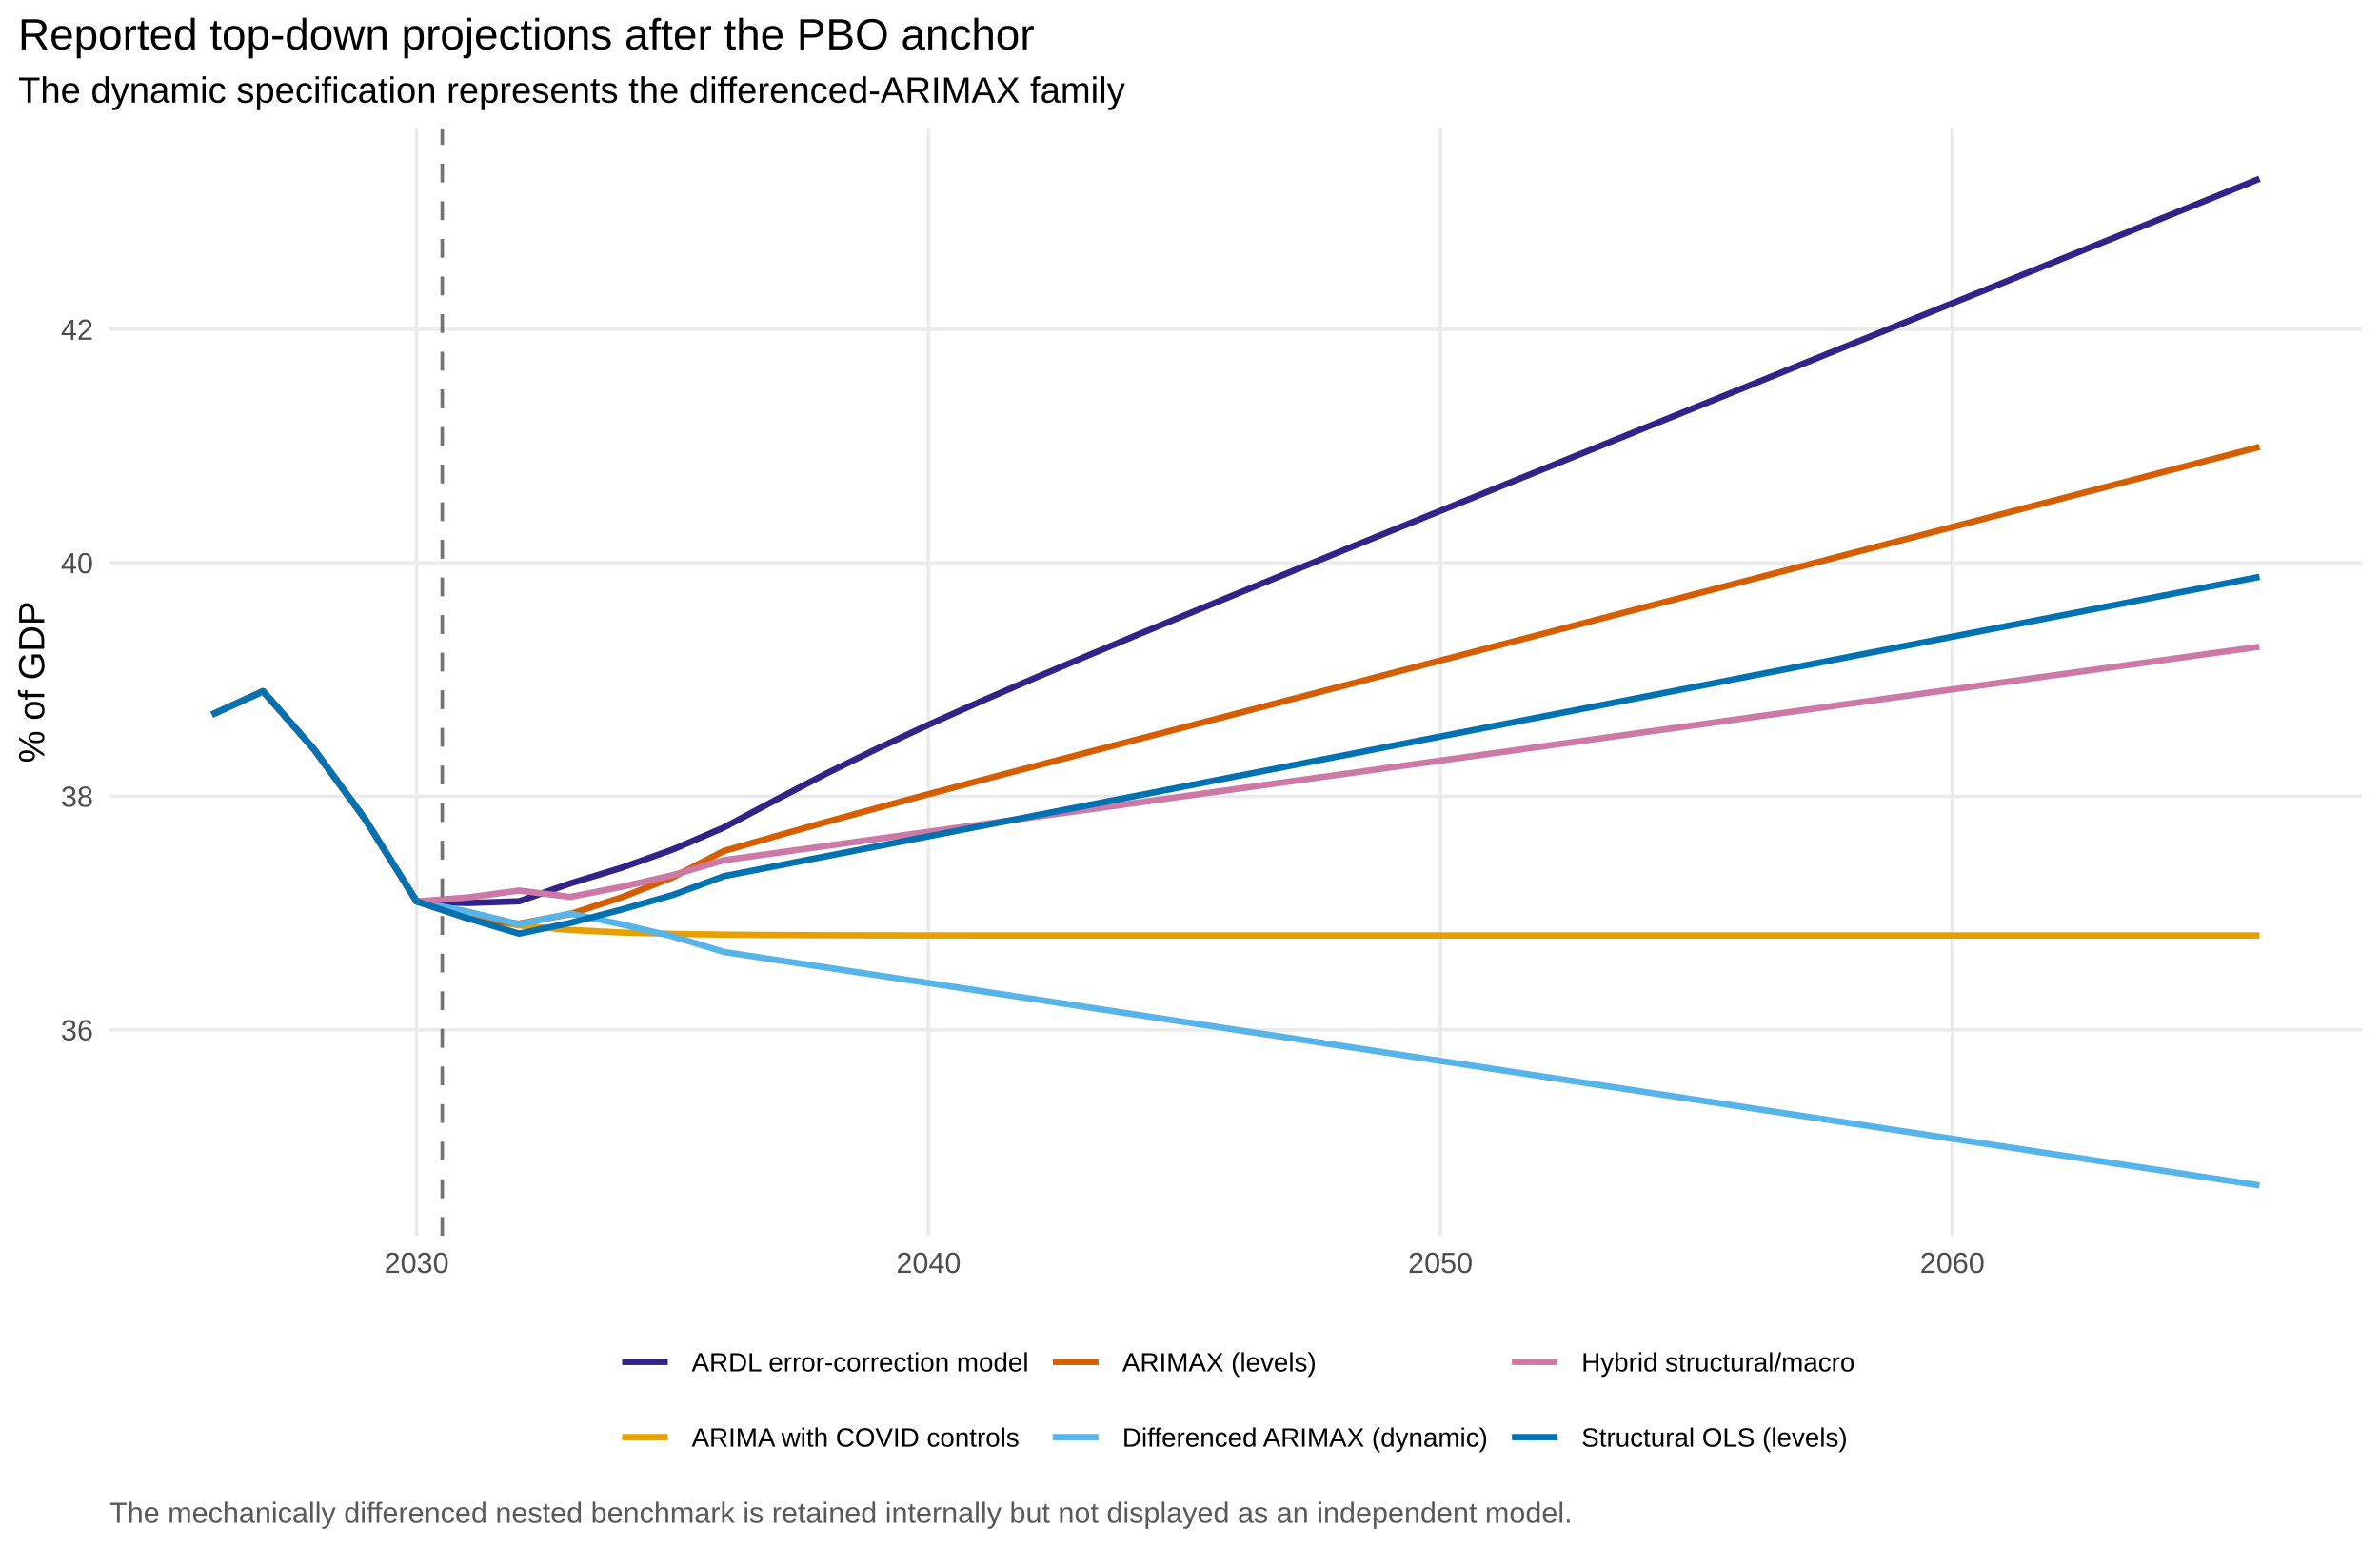
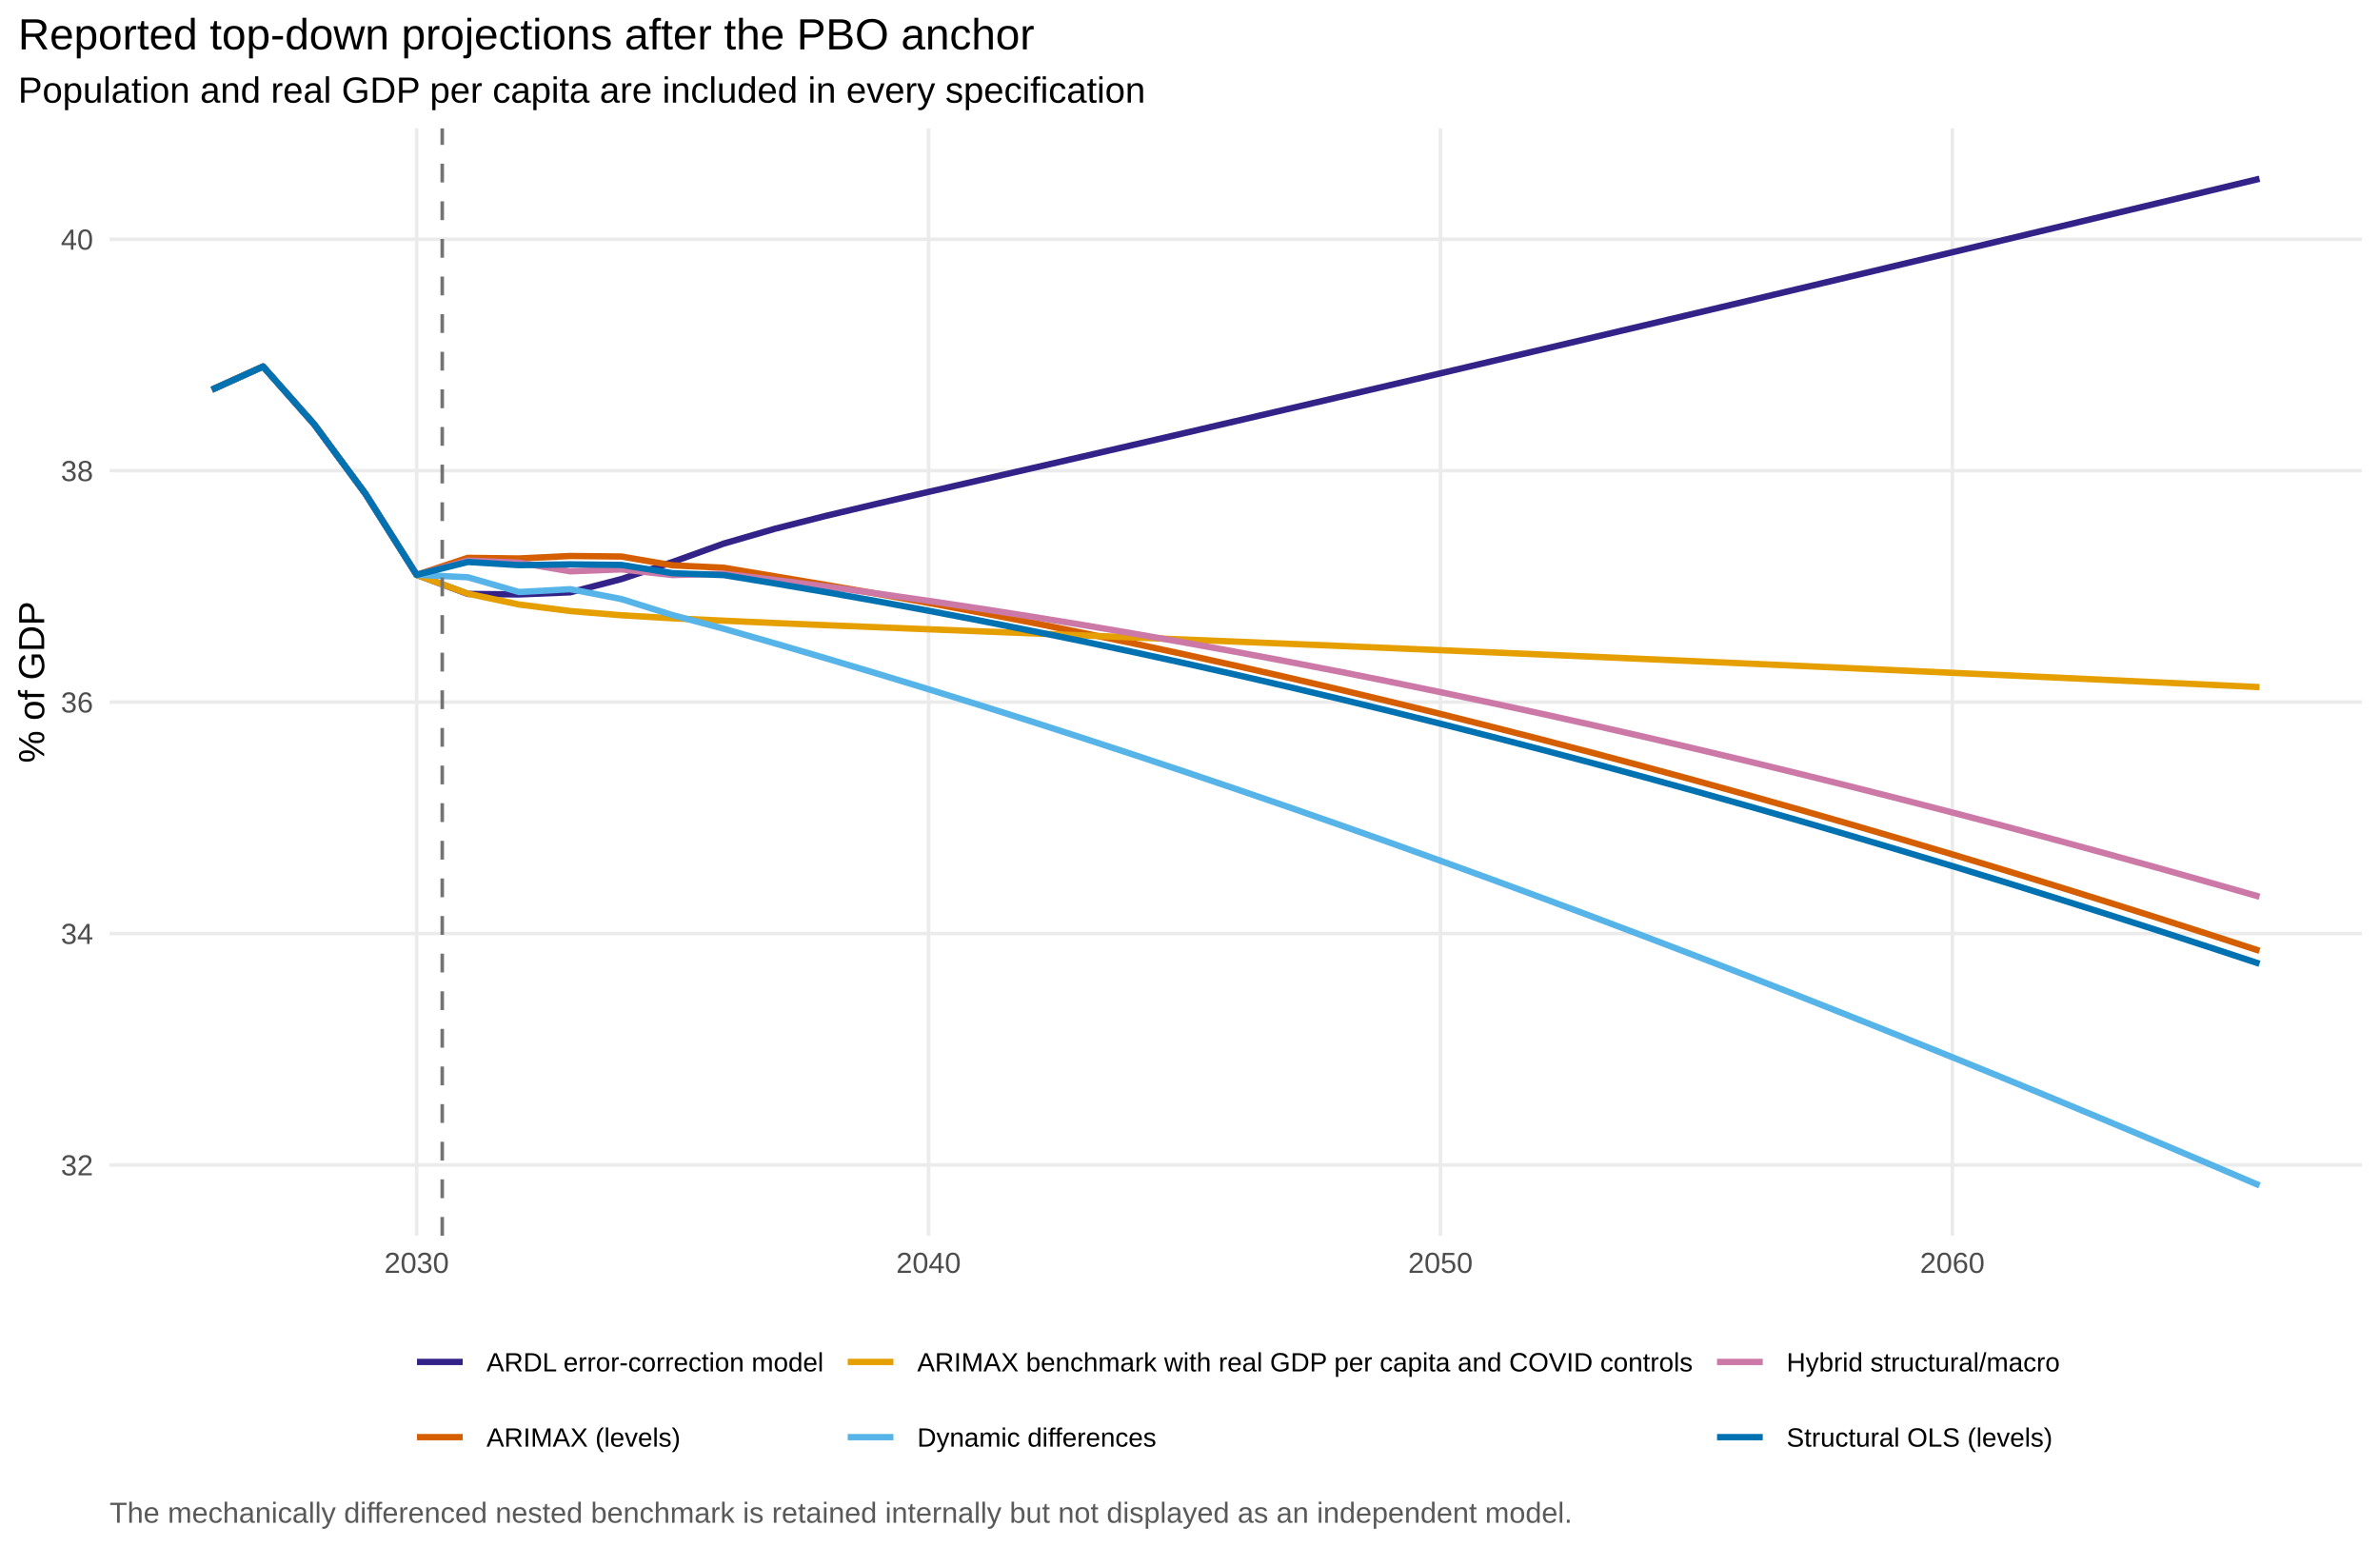
<svg xmlns="http://www.w3.org/2000/svg" width="720.00pt" height="468.00pt" viewBox="0 0 720.00 468.00">
  <g class="svglite">
    <defs>
      <style type="text/css">
    .svglite line, .svglite polyline, .svglite polygon, .svglite path, .svglite rect, .svglite circle {
      fill: none;
      stroke: #000000;
      stroke-linecap: round;
      stroke-linejoin: round;
      stroke-miterlimit: 10.00;
    }
    .svglite text {
      white-space: pre;
    }
    .svglite g.glyphgroup path {
      fill: inherit;
      stroke: none;
    }
  </style>
    </defs>
    <rect width="100%" height="100%" style="stroke: none; fill: #FFFFFF;" />
    <defs>
      <clipPath id="cpMC4wMHw3MjAuMDB8MC4wMHw0NjguMDA=">
        <rect x="0.00" y="0.00" width="720.00" height="468.00" />
      </clipPath>
    </defs>
    <g clip-path="url(#cpMC4wMHw3MjAuMDB8MC4wMHw0NjguMDA=)">
      <rect x="0.00" y="-0" width="720.00" height="468.00" style="stroke-width: 1.07; stroke: none; fill: #FFFFFF;" />
    </g>
    <defs>
      <clipPath id="cpMzMuMTN8NzE0LjUyfDM4Ljg1fDM3My44NQ==">
        <rect x="33.13" y="38.85" width="681.39" height="335.00" />
      </clipPath>
    </defs>
    <g clip-path="url(#cpMzMuMTN8NzE0LjUyfDM4Ljg1fDM3My44NQ==)">
-       <polyline points="33.13,311.55 714.52,311.55 " style="stroke-width: 1.07; stroke: #EBEBEB; stroke-linecap: butt;" />
-       <polyline points="33.13,240.91 714.52,240.91 " style="stroke-width: 1.07; stroke: #EBEBEB; stroke-linecap: butt;" />
-       <polyline points="33.13,170.27 714.52,170.27 " style="stroke-width: 1.07; stroke: #EBEBEB; stroke-linecap: butt;" />
-       <polyline points="33.13,99.62 714.52,99.62 " style="stroke-width: 1.07; stroke: #EBEBEB; stroke-linecap: butt;" />
+       <polyline points="33.13,352.42 714.52,352.42 " style="stroke-width: 1.07; stroke: #EBEBEB; stroke-linecap: butt;" />
+       <polyline points="33.13,282.41 714.52,282.41 " style="stroke-width: 1.07; stroke: #EBEBEB; stroke-linecap: butt;" />
+       <polyline points="33.13,212.40 714.52,212.40 " style="stroke-width: 1.07; stroke: #EBEBEB; stroke-linecap: butt;" />
+       <polyline points="33.13,142.39 714.52,142.39 " style="stroke-width: 1.07; stroke: #EBEBEB; stroke-linecap: butt;" />
+       <polyline points="33.13,72.38 714.52,72.38 " style="stroke-width: 1.07; stroke: #EBEBEB; stroke-linecap: butt;" />
      <polyline points="126.04,373.85 126.04,38.85 " style="stroke-width: 1.07; stroke: #EBEBEB; stroke-linecap: butt;" />
      <polyline points="280.91,373.85 280.91,38.85 " style="stroke-width: 1.07; stroke: #EBEBEB; stroke-linecap: butt;" />
      <polyline points="435.77,373.85 435.77,38.85 " style="stroke-width: 1.07; stroke: #EBEBEB; stroke-linecap: butt;" />
      <polyline points="590.63,373.85 590.63,38.85 " style="stroke-width: 1.07; stroke: #EBEBEB; stroke-linecap: butt;" />
-       <polyline points="64.10,216.19 79.59,209.12 95.07,226.78 110.56,247.98 126.04,272.70 141.53,273.18 157.02,272.66 172.50,267.25 187.99,262.53 203.48,257.01 218.96,250.35 234.45,242.10 249.93,234.04 265.42,226.44 280.91,219.24 296.39,212.32 311.88,205.61 327.37,199.04 342.85,192.56 358.34,186.15 373.82,179.78 389.31,173.44 404.80,167.12 420.28,160.82 435.77,154.52 451.25,148.24 466.74,141.95 482.23,135.67 497.71,129.39 513.20,123.11 528.69,116.84 544.17,110.56 559.66,104.28 575.14,98.01 590.63,91.73 606.12,85.46 621.60,79.18 637.09,72.91 652.58,66.63 668.06,60.35 683.55,54.08 " style="stroke-width: 1.92; stroke: #332288; stroke-linecap: butt;" />
-       <polyline points="64.10,216.19 79.59,209.12 95.07,226.78 110.56,247.98 126.04,272.70 141.53,277.39 157.02,279.95 172.50,281.34 187.99,282.10 203.48,282.52 218.96,282.74 234.45,282.86 249.93,282.93 265.42,282.97 280.91,282.99 296.39,283.00 311.88,283.00 327.37,283.01 342.85,283.01 358.34,283.01 373.82,283.01 389.31,283.01 404.80,283.01 420.28,283.01 435.77,283.01 451.25,283.01 466.74,283.01 482.23,283.01 497.71,283.01 513.20,283.01 528.69,283.01 544.17,283.01 559.66,283.01 575.14,283.01 590.63,283.01 606.12,283.01 621.60,283.01 637.09,283.01 652.58,283.01 668.06,283.01 683.55,283.01 " style="stroke-width: 1.92; stroke: #E69F00; stroke-linecap: butt;" />
-       <polyline points="64.10,216.19 79.59,209.12 95.07,226.78 110.56,247.98 126.04,272.70 141.53,277.85 157.02,279.42 172.50,276.53 187.99,271.47 203.48,265.42 218.96,257.46 234.45,253.02 249.93,248.67 265.42,244.42 280.91,240.25 296.39,236.14 311.88,232.08 327.37,228.04 342.85,224.00 358.34,219.98 373.82,215.95 389.31,211.91 404.80,207.88 420.28,203.84 435.77,199.81 451.25,195.77 466.74,191.73 482.23,187.69 497.71,183.65 513.20,179.62 528.69,175.58 544.17,171.54 559.66,167.50 575.14,163.46 590.63,159.42 606.12,155.38 621.60,151.35 637.09,147.31 652.58,143.27 668.06,139.23 683.55,135.19 " style="stroke-width: 1.92; stroke: #D55E00; stroke-linecap: butt;" />
-       <polyline points="64.10,216.19 79.59,209.12 95.07,226.78 110.56,247.98 126.04,272.70 141.53,275.79 157.02,279.60 172.50,276.37 187.99,279.61 203.48,283.27 218.96,287.98 234.45,290.34 249.93,292.69 265.42,295.05 280.91,297.40 296.39,299.76 311.88,302.11 327.37,304.47 342.85,306.82 358.34,309.18 373.82,311.53 389.31,313.88 404.80,316.24 420.28,318.59 435.77,320.95 451.25,323.30 466.74,325.66 482.23,328.01 497.71,330.37 513.20,332.72 528.69,335.08 544.17,337.43 559.66,339.79 575.14,342.14 590.63,344.50 606.12,346.85 621.60,349.21 637.09,351.56 652.58,353.91 668.06,356.27 683.55,358.62 " style="stroke-width: 1.92; stroke: #56B4E9; stroke-linecap: butt;" />
-       <polyline points="64.10,216.19 79.59,209.12 95.07,226.78 110.56,247.98 126.04,272.70 141.53,271.50 157.02,269.41 172.50,271.34 187.99,268.30 203.48,264.76 218.96,260.23 234.45,258.08 249.93,255.92 265.42,253.77 280.91,251.62 296.39,249.47 311.88,247.31 327.37,245.16 342.85,243.01 358.34,240.85 373.82,238.70 389.31,236.55 404.80,234.39 420.28,232.24 435.77,230.09 451.25,227.94 466.74,225.78 482.23,223.63 497.71,221.48 513.20,219.32 528.69,217.17 544.17,215.02 559.66,212.86 575.14,210.71 590.63,208.56 606.12,206.40 621.60,204.25 637.09,202.10 652.58,199.95 668.06,197.79 683.55,195.64 " style="stroke-width: 1.92; stroke: #CC79A7; stroke-linecap: butt;" />
-       <polyline points="64.10,216.19 79.59,209.12 95.07,226.78 110.56,247.98 126.04,272.70 141.53,277.84 157.02,282.45 172.50,279.21 187.99,275.17 203.48,270.77 218.96,265.07 234.45,262.05 249.93,259.03 265.42,256.01 280.91,253.00 296.39,249.98 311.88,246.96 327.37,243.94 342.85,240.92 358.34,237.90 373.82,234.88 389.31,231.86 404.80,228.84 420.28,225.82 435.77,222.80 451.25,219.78 466.74,216.76 482.23,213.75 497.71,210.73 513.20,207.71 528.69,204.69 544.17,201.67 559.66,198.65 575.14,195.63 590.63,192.61 606.12,189.59 621.60,186.57 637.09,183.55 652.58,180.53 668.06,177.52 683.55,174.50 " style="stroke-width: 1.92; stroke: #0072B2; stroke-linecap: butt;" />
+       <polyline points="64.10,117.89 79.59,110.89 95.07,128.39 110.56,149.39 126.04,173.90 141.53,179.67 157.02,179.83 172.50,179.19 187.99,175.18 203.48,170.01 218.96,164.44 234.45,159.96 249.93,156.04 265.42,152.37 280.91,148.80 296.39,145.26 311.88,141.72 327.37,138.16 342.85,134.59 358.34,131.01 373.82,127.41 389.31,123.80 404.80,120.19 420.28,116.57 435.77,112.94 451.25,109.30 466.74,105.66 482.23,102.01 497.71,98.36 513.20,94.70 528.69,91.03 544.17,87.36 559.66,83.68 575.14,80.00 590.63,76.31 606.12,72.62 621.60,68.92 637.09,65.22 652.58,61.51 668.06,57.80 683.55,54.08 " style="stroke-width: 1.92; stroke: #332288; stroke-linecap: butt;" />
+       <polyline points="64.10,117.89 79.59,110.89 95.07,128.39 110.56,149.39 126.04,173.90 141.53,168.76 157.02,168.95 172.50,168.20 187.99,168.36 203.48,171.03 218.96,171.76 234.45,174.35 249.93,176.96 265.42,179.63 280.91,182.40 296.39,185.29 311.88,188.30 327.37,191.42 342.85,194.64 358.34,197.97 373.82,201.39 389.31,204.90 404.80,208.50 420.28,212.20 435.77,215.98 451.25,219.86 466.74,223.82 482.23,227.87 497.71,232.00 513.20,236.21 528.69,240.51 544.17,244.88 559.66,249.33 575.14,253.87 590.63,258.47 606.12,263.15 621.60,267.91 637.09,272.74 652.58,277.63 668.06,282.60 683.55,287.64 " style="stroke-width: 1.92; stroke: #D55E00; stroke-linecap: butt;" />
+       <polyline points="64.10,117.89 79.59,110.89 95.07,128.39 110.56,149.39 126.04,173.90 141.53,179.61 157.02,182.88 172.50,184.85 187.99,186.13 203.48,187.05 218.96,187.77 234.45,188.48 249.93,189.13 265.42,189.75 280.91,190.37 296.39,190.98 311.88,191.60 327.37,192.22 342.85,192.84 358.34,193.47 373.82,194.10 389.31,194.74 404.80,195.39 420.28,196.04 435.77,196.69 451.25,197.35 466.74,198.02 482.23,198.69 497.71,199.37 513.20,200.05 528.69,200.74 544.17,201.43 559.66,202.13 575.14,202.83 590.63,203.54 606.12,204.25 621.60,204.96 637.09,205.68 652.58,206.41 668.06,207.13 683.55,207.87 " style="stroke-width: 1.92; stroke: #E69F00; stroke-linecap: butt;" />
+       <polyline points="64.10,117.89 79.59,110.89 95.07,128.39 110.56,149.39 126.04,173.90 141.53,174.63 157.02,179.10 172.50,178.24 187.99,181.23 203.48,186.09 218.96,190.21 234.45,194.64 249.93,199.17 265.42,203.80 280.91,208.52 296.39,213.32 311.88,218.22 327.37,223.21 342.85,228.28 358.34,233.43 373.82,238.67 389.31,243.98 404.80,249.38 420.28,254.85 435.77,260.40 451.25,266.03 466.74,271.73 482.23,277.50 497.71,283.35 513.20,289.26 528.69,295.24 544.17,301.29 559.66,307.41 575.14,313.59 590.63,319.84 606.12,326.15 621.60,332.53 637.09,338.96 652.58,345.46 668.06,352.01 683.55,358.62 " style="stroke-width: 1.92; stroke: #56B4E9; stroke-linecap: butt;" />
+       <polyline points="64.10,117.89 79.59,110.89 95.07,128.39 110.56,149.39 126.04,173.90 141.53,169.62 157.02,170.22 172.50,172.84 187.99,172.25 203.48,173.97 218.96,173.57 234.45,175.45 249.93,177.45 265.42,179.56 280.91,181.77 296.39,184.09 311.88,186.51 327.37,189.03 342.85,191.66 358.34,194.38 373.82,197.19 389.31,200.10 404.80,203.11 420.28,206.20 435.77,209.39 451.25,212.66 466.74,216.01 482.23,219.45 497.71,222.98 513.20,226.59 528.69,230.27 544.17,234.04 559.66,237.88 575.14,241.80 590.63,245.80 606.12,249.86 621.60,254.01 637.09,258.22 652.58,262.50 668.06,266.86 683.55,271.28 " style="stroke-width: 1.92; stroke: #CC79A7; stroke-linecap: butt;" />
+       <polyline points="64.10,117.89 79.59,110.89 95.07,128.39 110.56,149.39 126.04,173.90 141.53,170.01 157.02,170.97 172.50,170.73 187.99,170.90 203.48,173.40 218.96,173.98 234.45,176.51 249.93,179.15 265.42,181.90 280.91,184.77 296.39,187.73 311.88,190.81 327.37,193.98 342.85,197.26 358.34,200.63 373.82,204.10 389.31,207.67 404.80,211.33 420.28,215.09 435.77,218.93 451.25,222.86 466.74,226.88 482.23,230.99 497.71,235.18 513.20,239.45 528.69,243.81 544.17,248.24 559.66,252.76 575.14,257.35 590.63,262.01 606.12,266.75 621.60,271.57 637.09,276.46 652.58,281.42 668.06,286.45 683.55,291.55 " style="stroke-width: 1.92; stroke: #0072B2; stroke-linecap: butt;" />
      <line x1="133.79" y1="373.85" x2="133.79" y2="38.85" style="stroke-width: 1.07; stroke: #737373; stroke-dasharray: 5.69,5.69; stroke-linecap: butt;" />
    </g>
    <g clip-path="url(#cpMC4wMHw3MjAuMDB8MC4wMHw0NjguMDA=)">
-       <text x="28.20" y="314.70" text-anchor="end" style="font-size: 8.80px;fill: #4D4D4D; font-family: &quot;Arial&quot;;" textLength="9.78px" lengthAdjust="spacingAndGlyphs">36</text>
-       <text x="28.20" y="244.06" text-anchor="end" style="font-size: 8.80px;fill: #4D4D4D; font-family: &quot;Arial&quot;;" textLength="9.78px" lengthAdjust="spacingAndGlyphs">38</text>
-       <text x="28.20" y="173.42" text-anchor="end" style="font-size: 8.80px;fill: #4D4D4D; font-family: &quot;Arial&quot;;" textLength="9.78px" lengthAdjust="spacingAndGlyphs">40</text>
-       <text x="28.20" y="102.77" text-anchor="end" style="font-size: 8.80px;fill: #4D4D4D; font-family: &quot;Arial&quot;;" textLength="9.78px" lengthAdjust="spacingAndGlyphs">42</text>
+       <text x="28.20" y="355.57" text-anchor="end" style="font-size: 8.80px;fill: #4D4D4D; font-family: &quot;Arial&quot;;" textLength="9.78px" lengthAdjust="spacingAndGlyphs">32</text>
+       <text x="28.20" y="285.56" text-anchor="end" style="font-size: 8.80px;fill: #4D4D4D; font-family: &quot;Arial&quot;;" textLength="9.78px" lengthAdjust="spacingAndGlyphs">34</text>
+       <text x="28.20" y="215.55" text-anchor="end" style="font-size: 8.80px;fill: #4D4D4D; font-family: &quot;Arial&quot;;" textLength="9.78px" lengthAdjust="spacingAndGlyphs">36</text>
+       <text x="28.20" y="145.54" text-anchor="end" style="font-size: 8.80px;fill: #4D4D4D; font-family: &quot;Arial&quot;;" textLength="9.78px" lengthAdjust="spacingAndGlyphs">38</text>
+       <text x="28.20" y="75.53" text-anchor="end" style="font-size: 8.80px;fill: #4D4D4D; font-family: &quot;Arial&quot;;" textLength="9.78px" lengthAdjust="spacingAndGlyphs">40</text>
      <text x="126.04" y="385.08" text-anchor="middle" style="font-size: 8.80px;fill: #4D4D4D; font-family: &quot;Arial&quot;;" textLength="19.56px" lengthAdjust="spacingAndGlyphs">2030</text>
      <text x="280.91" y="385.08" text-anchor="middle" style="font-size: 8.80px;fill: #4D4D4D; font-family: &quot;Arial&quot;;" textLength="19.56px" lengthAdjust="spacingAndGlyphs">2040</text>
      <text x="435.77" y="385.08" text-anchor="middle" style="font-size: 8.80px;fill: #4D4D4D; font-family: &quot;Arial&quot;;" textLength="19.56px" lengthAdjust="spacingAndGlyphs">2050</text>
      <text x="590.63" y="385.08" text-anchor="middle" style="font-size: 8.80px;fill: #4D4D4D; font-family: &quot;Arial&quot;;" textLength="19.56px" lengthAdjust="spacingAndGlyphs">2060</text>
      <text transform="translate(13.36,206.35) rotate(-90)" text-anchor="middle" style="font-size: 11.00px; font-family: &quot;Arial&quot;;" textLength="48.94px" lengthAdjust="spacingAndGlyphs">% of GDP</text>
-       <line x1="188.20" y1="412.01" x2="202.02" y2="412.01" style="stroke-width: 1.92; stroke: #332288; stroke-linecap: butt;" />
-       <line x1="188.20" y1="434.77" x2="202.02" y2="434.77" style="stroke-width: 1.92; stroke: #E69F00; stroke-linecap: butt;" />
-       <line x1="318.50" y1="412.01" x2="332.32" y2="412.01" style="stroke-width: 1.92; stroke: #D55E00; stroke-linecap: butt;" />
-       <line x1="318.50" y1="434.77" x2="332.32" y2="434.77" style="stroke-width: 1.92; stroke: #56B4E9; stroke-linecap: butt;" />
-       <line x1="457.40" y1="412.01" x2="471.22" y2="412.01" style="stroke-width: 1.92; stroke: #CC79A7; stroke-linecap: butt;" />
-       <line x1="457.40" y1="434.77" x2="471.22" y2="434.77" style="stroke-width: 1.92; stroke: #0072B2; stroke-linecap: butt;" />
-       <text x="209.23" y="414.88" style="font-size: 8.00px; font-family: &quot;Arial&quot;;" textLength="102.06px" lengthAdjust="spacingAndGlyphs">ARDL error-correction model</text>
-       <text x="209.23" y="437.64" style="font-size: 8.00px; font-family: &quot;Arial&quot;;" textLength="99.19px" lengthAdjust="spacingAndGlyphs">ARIMA with COVID controls</text>
-       <text x="339.53" y="414.88" style="font-size: 8.00px; font-family: &quot;Arial&quot;;" textLength="58.73px" lengthAdjust="spacingAndGlyphs">ARIMAX (levels)</text>
-       <text x="339.53" y="437.64" style="font-size: 8.00px; font-family: &quot;Arial&quot;;" textLength="110.66px" lengthAdjust="spacingAndGlyphs">Differenced ARIMAX (dynamic)</text>
-       <text x="478.43" y="414.88" style="font-size: 8.00px; font-family: &quot;Arial&quot;;" textLength="82.75px" lengthAdjust="spacingAndGlyphs">Hybrid structural/macro</text>
-       <text x="478.43" y="437.64" style="font-size: 8.00px; font-family: &quot;Arial&quot;;" textLength="80.53px" lengthAdjust="spacingAndGlyphs">Structural OLS (levels)</text>
-       <text x="5.48" y="31.05" style="font-size: 11.00px; font-family: &quot;Arial&quot;;" textLength="335.02px" lengthAdjust="spacingAndGlyphs">The dynamic specification represents the differenced-ARIMAX family</text>
+       <line x1="126.15" y1="412.01" x2="139.98" y2="412.01" style="stroke-width: 1.92; stroke: #332288; stroke-linecap: butt;" />
+       <line x1="126.15" y1="434.77" x2="139.98" y2="434.77" style="stroke-width: 1.92; stroke: #D55E00; stroke-linecap: butt;" />
+       <line x1="256.45" y1="412.01" x2="270.28" y2="412.01" style="stroke-width: 1.92; stroke: #E69F00; stroke-linecap: butt;" />
+       <line x1="256.45" y1="434.77" x2="270.28" y2="434.77" style="stroke-width: 1.92; stroke: #56B4E9; stroke-linecap: butt;" />
+       <line x1="519.44" y1="412.01" x2="533.27" y2="412.01" style="stroke-width: 1.92; stroke: #CC79A7; stroke-linecap: butt;" />
+       <line x1="519.44" y1="434.77" x2="533.27" y2="434.77" style="stroke-width: 1.92; stroke: #0072B2; stroke-linecap: butt;" />
+       <text x="147.18" y="414.88" style="font-size: 8.00px; font-family: &quot;Arial&quot;;" textLength="102.06px" lengthAdjust="spacingAndGlyphs">ARDL error-correction model</text>
+       <text x="147.18" y="437.64" style="font-size: 8.00px; font-family: &quot;Arial&quot;;" textLength="58.73px" lengthAdjust="spacingAndGlyphs">ARIMAX (levels)</text>
+       <text x="277.48" y="414.88" style="font-size: 8.00px; font-family: &quot;Arial&quot;;" textLength="234.75px" lengthAdjust="spacingAndGlyphs">ARIMAX benchmark with real GDP per capita and COVID controls</text>
+       <text x="277.48" y="437.64" style="font-size: 8.00px; font-family: &quot;Arial&quot;;" textLength="72.38px" lengthAdjust="spacingAndGlyphs">Dynamic differences</text>
+       <text x="540.47" y="414.88" style="font-size: 8.00px; font-family: &quot;Arial&quot;;" textLength="82.75px" lengthAdjust="spacingAndGlyphs">Hybrid structural/macro</text>
+       <text x="540.47" y="437.64" style="font-size: 8.00px; font-family: &quot;Arial&quot;;" textLength="80.53px" lengthAdjust="spacingAndGlyphs">Structural OLS (levels)</text>
+       <text x="5.48" y="31.05" style="font-size: 11.00px; font-family: &quot;Arial&quot;;" textLength="341.23px" lengthAdjust="spacingAndGlyphs">Population and real GDP per capita are included in every specification</text>
      <text x="5.48" y="14.93" style="font-size: 13.20px; font-family: &quot;Arial&quot;;" textLength="306.94px" lengthAdjust="spacingAndGlyphs">Reported top-down projections after the PBO anchor</text>
      <text x="33.13" y="460.67" style="font-size: 8.80px;fill: #595959; font-family: &quot;Arial&quot;;" textLength="442.20px" lengthAdjust="spacingAndGlyphs">The mechanically differenced nested benchmark is retained internally but not displayed as an independent model.</text>
    </g>
  </g>
</svg>
